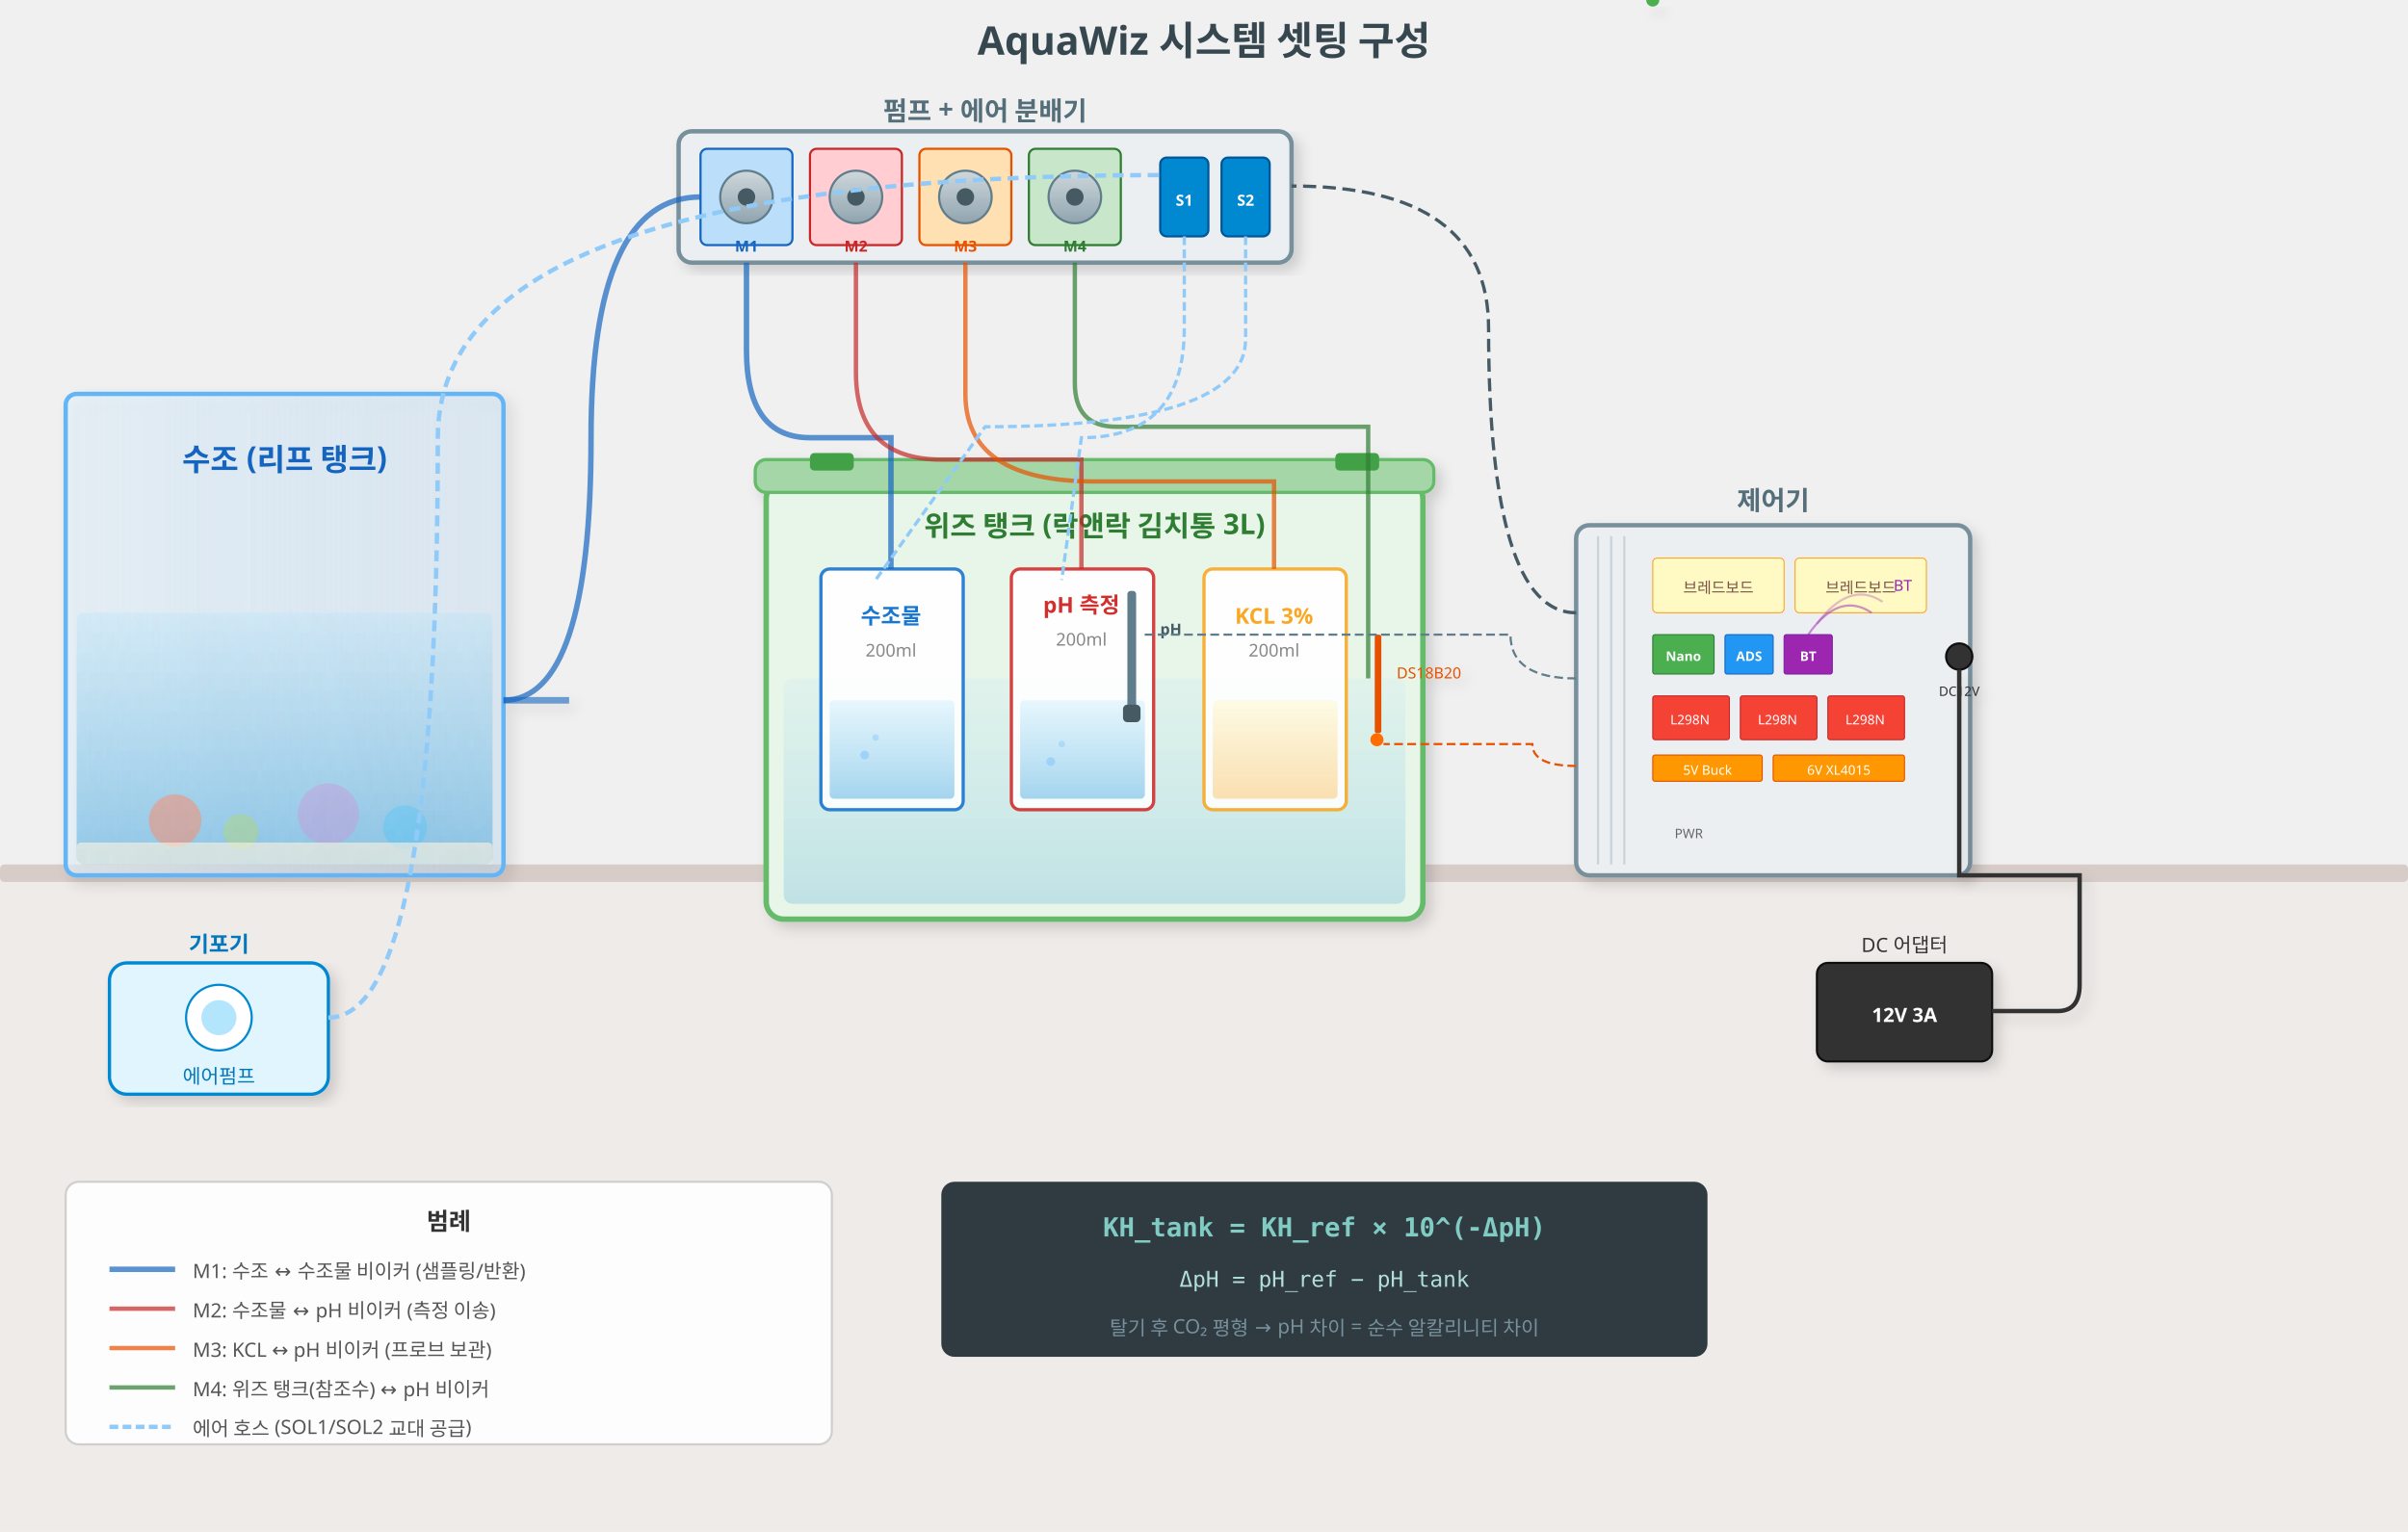
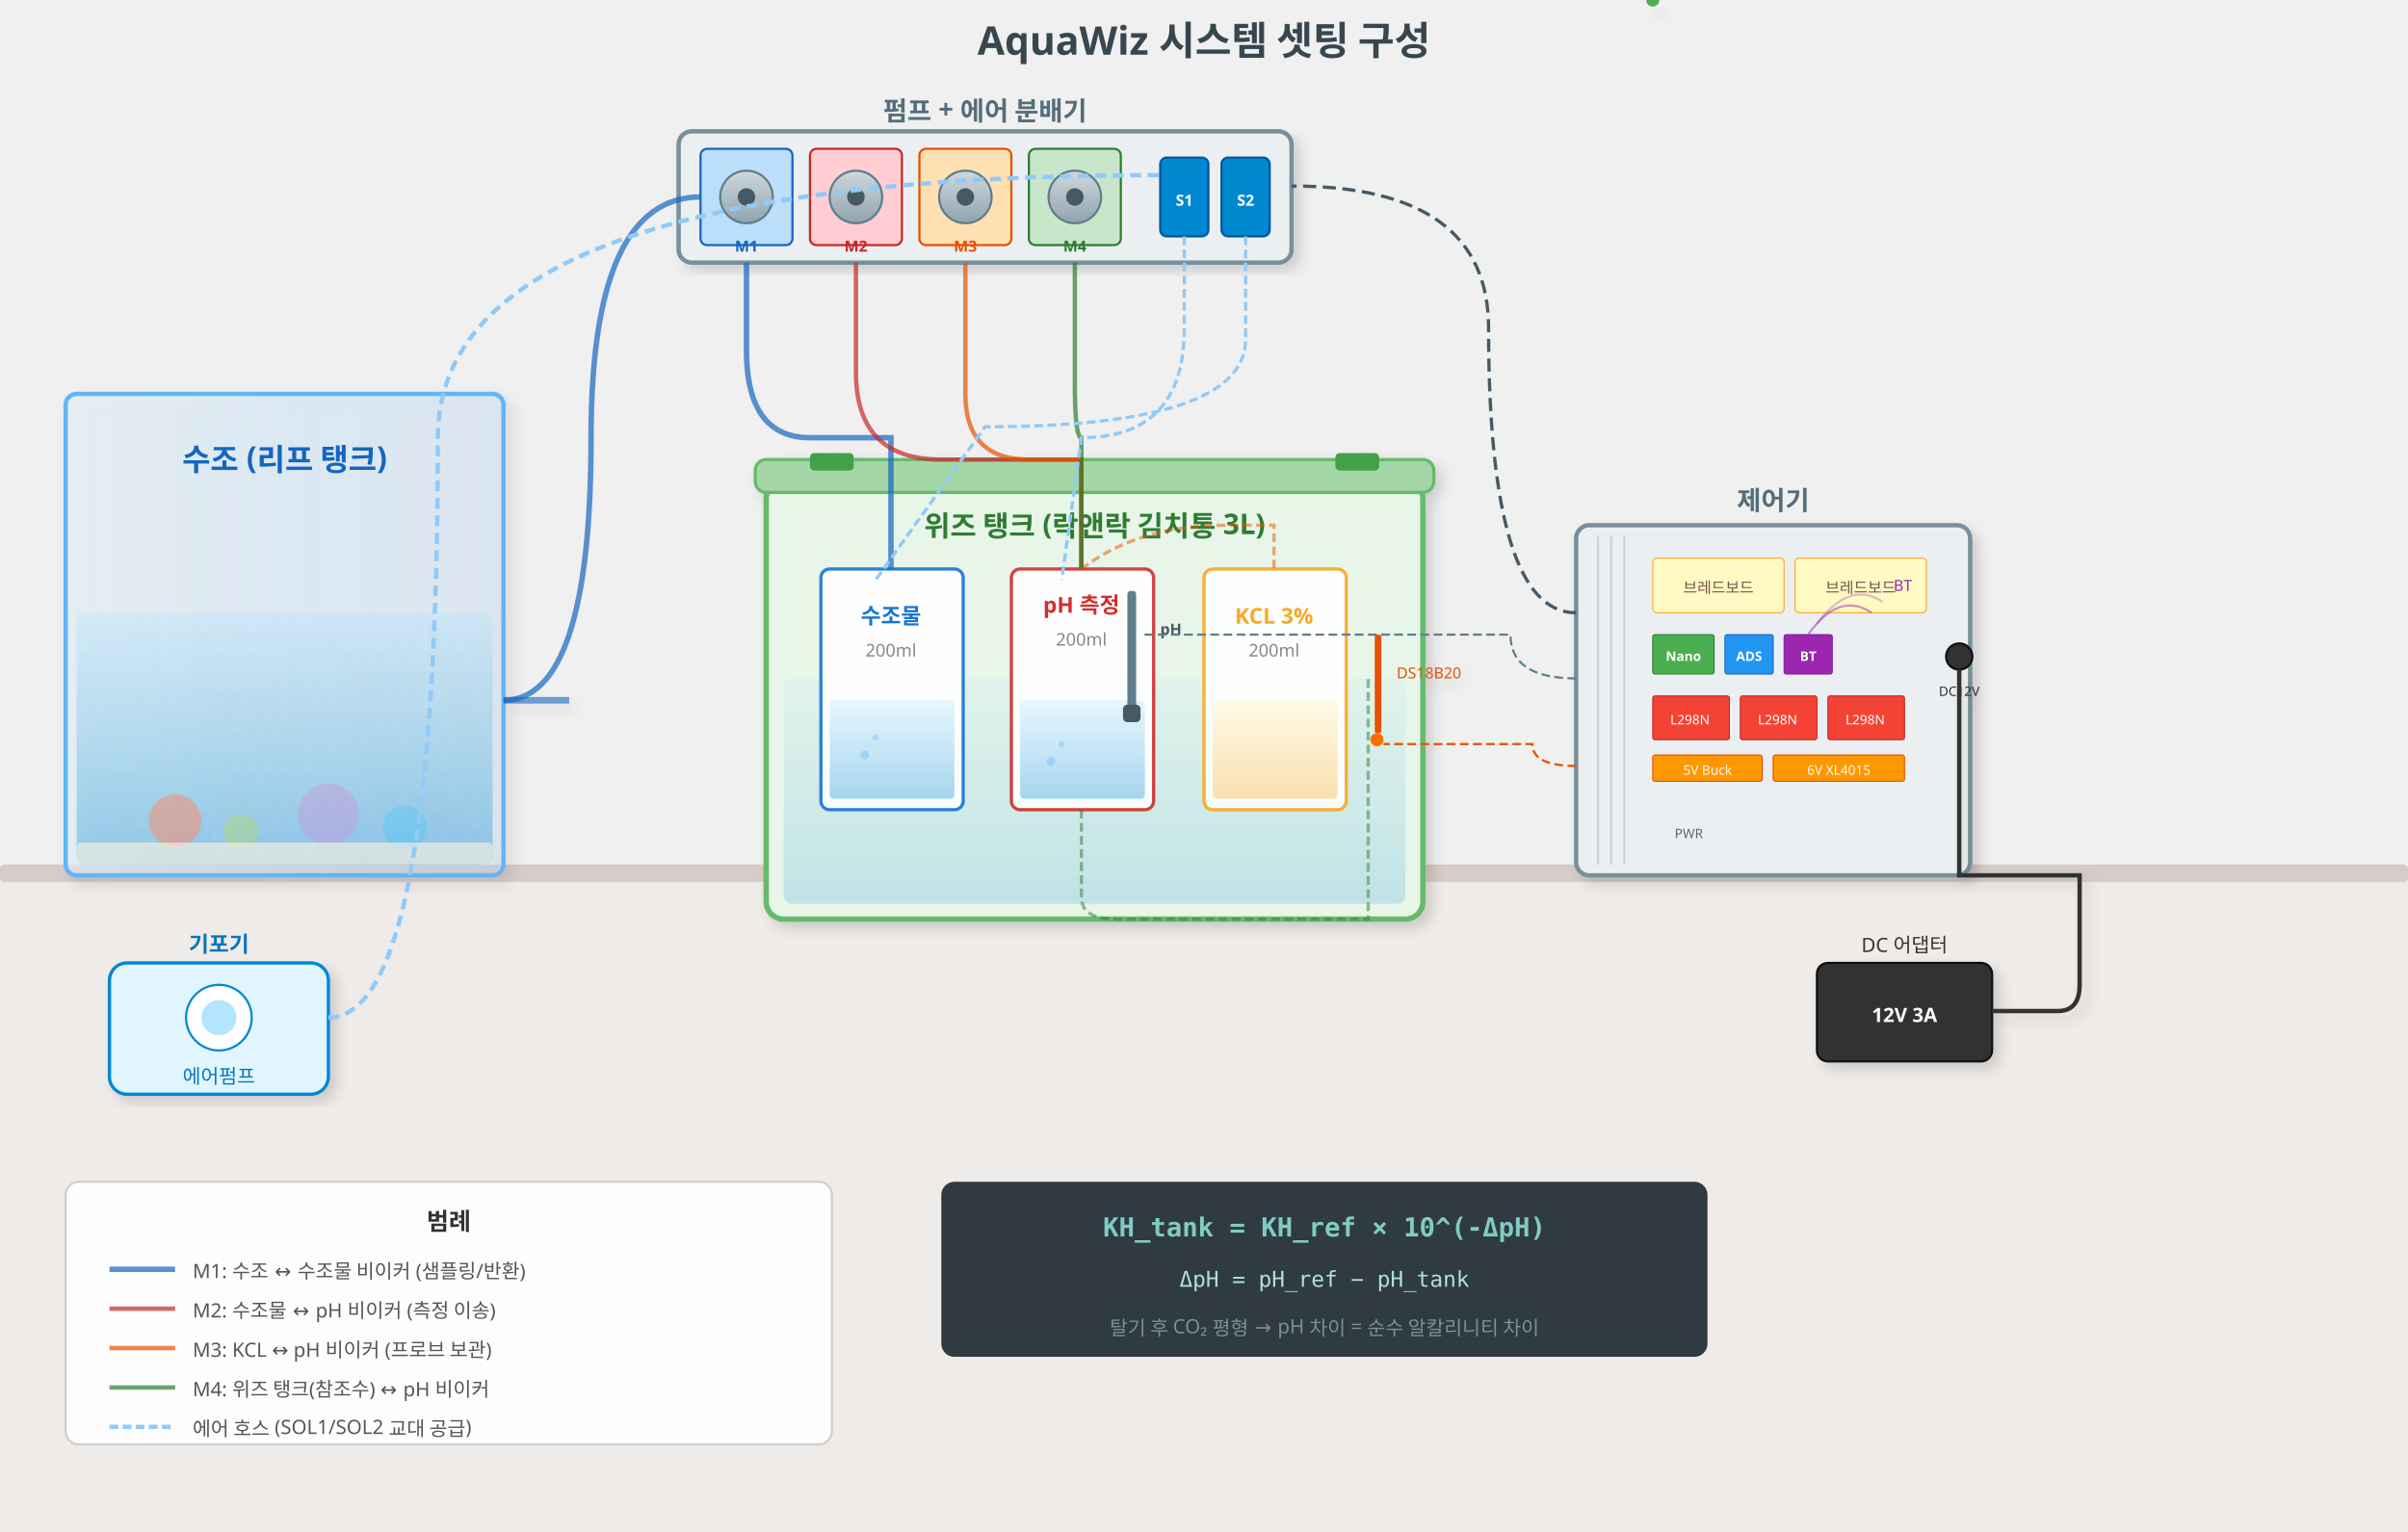
<svg xmlns="http://www.w3.org/2000/svg" viewBox="0 0 1100 700" font-family="'Malgun Gothic', 'Apple SD Gothic Neo', sans-serif" font-size="11">
  <defs>
    <linearGradient id="water-g" x1="0" y1="0" x2="0" y2="1">
      <stop offset="0%" stop-color="#B3E5FC" stop-opacity="0.3" />
      <stop offset="100%" stop-color="#0288D1" stop-opacity="0.35" />
    </linearGradient>
    <linearGradient id="glass" x1="0" y1="0" x2="1" y2="0">
      <stop offset="0%" stop-color="#E3F2FD" stop-opacity="0.6" />
      <stop offset="100%" stop-color="#BBDEFB" stop-opacity="0.3" />
    </linearGradient>
    <linearGradient id="kcl-g" x1="0" y1="0" x2="0" y2="1">
      <stop offset="0%" stop-color="#FFF9C4" stop-opacity="0.4" />
      <stop offset="100%" stop-color="#F9A825" stop-opacity="0.35" />
    </linearGradient>
    <linearGradient id="metal" x1="0" y1="0" x2="0" y2="1">
      <stop offset="0%" stop-color="#CFD8DC" />
      <stop offset="100%" stop-color="#90A4AE" />
    </linearGradient>
    <filter id="shadow" x="-5%" y="-5%" width="115%" height="115%">
      <feDropShadow dx="3" dy="3" stdDeviation="3" flood-opacity="0.15" />
    </filter>
  </defs>
  <rect x="0" y="400" width="1100" height="300" fill="#EFEBE9" rx="0" />
  <rect x="0" y="395" width="1100" height="8" fill="#D7CCC8" rx="2" />
  <text x="550" y="25" text-anchor="middle" font-size="18" font-weight="bold" fill="#37474F">AquaWiz 시스템 셋팅 구성</text>
  <g filter="url(#shadow)">
    <rect x="30" y="180" width="200" height="220" rx="5" fill="url(#glass)" stroke="#64B5F6" stroke-width="2" />
    <rect x="35" y="280" width="190" height="115" rx="3" fill="url(#water-g)" />
    <circle cx="80" cy="375" r="12" fill="#FF8A65" opacity="0.5" />
    <circle cx="110" cy="380" r="8" fill="#AED581" opacity="0.5" />
    <circle cx="150" cy="372" r="14" fill="#CE93D8" opacity="0.4" />
    <circle cx="185" cy="378" r="10" fill="#4FC3F7" opacity="0.4" />
    <rect x="35" y="385" width="190" height="10" rx="2" fill="#FFF3E0" opacity="0.6" />
    <path d="M230,320 L260,320" fill="none" stroke="#1565C0" stroke-width="3" opacity="0.6" />
  </g>
  <text x="130" y="215" text-anchor="middle" font-size="14" font-weight="bold" fill="#1565C0">수조 (리프 탱크)</text>
  <g filter="url(#shadow)">
    <rect x="350" y="220" width="300" height="200" rx="8" fill="#E8F5E9" stroke="#66BB6A" stroke-width="2.5" />
    <rect x="345" y="210" width="310" height="15" rx="5" fill="#A5D6A7" stroke="#66BB6A" stroke-width="1.5" />
    <rect x="370" y="207" width="20" height="8" rx="2" fill="#43A047" />
    <rect x="610" y="207" width="20" height="8" rx="2" fill="#43A047" />
    <rect x="358" y="310" width="284" height="103" rx="4" fill="url(#water-g)" opacity="0.5" />
    <rect x="375" y="260" width="65" height="110" rx="4" fill="white" stroke="#1976D2" stroke-width="1.5" opacity="0.9" />
    <rect x="379" y="320" width="57" height="45" rx="2" fill="url(#water-g)" />
    <text x="407" y="285" text-anchor="middle" font-size="10" font-weight="bold" fill="#1976D2">수조물</text>
    <text x="407" y="300" text-anchor="middle" font-size="8" fill="#888">200ml</text>
    <circle cx="395" cy="345" r="2" fill="#90CAF9" opacity="0.7" />
    <circle cx="400" cy="337" r="1.5" fill="#90CAF9" opacity="0.5" />
    <rect x="462" y="260" width="65" height="110" rx="4" fill="white" stroke="#D32F2F" stroke-width="1.5" opacity="0.9" />
    <rect x="466" y="320" width="57" height="45" rx="2" fill="url(#water-g)" />
    <text x="494" y="280" text-anchor="middle" font-size="10" font-weight="bold" fill="#D32F2F">pH 측정</text>
    <text x="494" y="295" text-anchor="middle" font-size="8" fill="#888">200ml</text>
    <rect x="515" y="270" width="4" height="55" rx="1.5" fill="#607D8B" />
    <rect x="513" y="322" width="8" height="8" rx="2" fill="#455A64" />
    <text x="530" y="290" font-size="7" fill="#455A64" font-weight="bold">pH</text>
    <circle cx="480" cy="348" r="2" fill="#90CAF9" opacity="0.7" />
    <circle cx="485" cy="340" r="1.5" fill="#90CAF9" opacity="0.5" />
    <rect x="550" y="260" width="65" height="110" rx="4" fill="white" stroke="#F9A825" stroke-width="1.5" opacity="0.9" />
    <rect x="554" y="320" width="57" height="45" rx="2" fill="url(#kcl-g)" />
    <text x="582" y="285" text-anchor="middle" font-size="10" font-weight="bold" fill="#F9A825">KCL 3%</text>
    <text x="582" y="300" text-anchor="middle" font-size="8" fill="#888">200ml</text>
    <rect x="628" y="290" width="3" height="45" rx="1" fill="#E65100" />
    <circle cx="629" cy="338" r="3" fill="#FF6D00" />
    <text x="638" y="310" font-size="7" fill="#E65100">DS18B20</text>
  </g>
  <text x="500" y="245" text-anchor="middle" font-size="13" font-weight="bold" fill="#2E7D32">위즈 탱크 (락앤락 김치통 3L)</text>
  <g filter="url(#shadow)">
    <rect x="310" y="60" width="280" height="60" rx="6" fill="#ECEFF1" stroke="#78909C" stroke-width="2" />
    <g>
      <rect x="320" y="68" width="42" height="44" rx="3" fill="#BBDEFB" stroke="#1565C0" stroke-width="1" />
      <circle cx="341" cy="90" r="12" fill="url(#metal)" stroke="#607D8B" stroke-width="1" />
      <circle cx="341" cy="90" r="4" fill="#455A64" />
      <text x="341" y="115" text-anchor="middle" font-size="7" fill="#1565C0" font-weight="bold">M1</text>
    </g>
    <g>
      <rect x="370" y="68" width="42" height="44" rx="3" fill="#FFCDD2" stroke="#C62828" stroke-width="1" />
      <circle cx="391" cy="90" r="12" fill="url(#metal)" stroke="#607D8B" stroke-width="1" />
      <circle cx="391" cy="90" r="4" fill="#455A64" />
      <text x="391" y="115" text-anchor="middle" font-size="7" fill="#C62828" font-weight="bold">M2</text>
    </g>
    <g>
      <rect x="420" y="68" width="42" height="44" rx="3" fill="#FFE0B2" stroke="#E65100" stroke-width="1" />
      <circle cx="441" cy="90" r="12" fill="url(#metal)" stroke="#607D8B" stroke-width="1" />
      <circle cx="441" cy="90" r="4" fill="#455A64" />
      <text x="441" y="115" text-anchor="middle" font-size="7" fill="#E65100" font-weight="bold">M3</text>
    </g>
    <g>
      <rect x="470" y="68" width="42" height="44" rx="3" fill="#C8E6C9" stroke="#2E7D32" stroke-width="1" />
      <circle cx="491" cy="90" r="12" fill="url(#metal)" stroke="#607D8B" stroke-width="1" />
      <circle cx="491" cy="90" r="4" fill="#455A64" />
      <text x="491" y="115" text-anchor="middle" font-size="7" fill="#2E7D32" font-weight="bold">M4</text>
    </g>
    <rect x="530" y="72" width="22" height="36" rx="3" fill="#0288D1" stroke="#01579B" stroke-width="1" />
    <text x="541" y="94" text-anchor="middle" font-size="7" fill="white" font-weight="bold">S1</text>
    <rect x="558" y="72" width="22" height="36" rx="3" fill="#0288D1" stroke="#01579B" stroke-width="1" />
    <text x="569" y="94" text-anchor="middle" font-size="7" fill="white" font-weight="bold">S2</text>
  </g>
  <text x="450" y="55" text-anchor="middle" font-size="12" font-weight="bold" fill="#546E7A">펌프 + 에어 분배기</text>
  <g filter="url(#shadow)">
    <rect x="720" y="240" width="180" height="160" rx="6" fill="#ECEFF1" stroke="#78909C" stroke-width="2" />
    <g opacity="0.3">
      <line x1="730" y1="245" x2="730" y2="395" stroke="#78909C" stroke-width="1" />
      <line x1="736" y1="245" x2="736" y2="395" stroke="#78909C" stroke-width="1" />
      <line x1="742" y1="245" x2="742" y2="395" stroke="#78909C" stroke-width="1" />
    </g>
    <rect x="755" y="255" width="60" height="25" rx="2" fill="#FFF9C4" stroke="#F9A825" stroke-width="0.5" />
    <text x="785" y="271" text-anchor="middle" font-size="7" fill="#795548">브레드보드</text>
    <rect x="820" y="255" width="60" height="25" rx="2" fill="#FFF9C4" stroke="#F9A825" stroke-width="0.5" />
    <text x="850" y="271" text-anchor="middle" font-size="7" fill="#795548">브레드보드</text>
    <rect x="755" y="290" width="28" height="18" rx="1" fill="#4CAF50" stroke="#2E7D32" stroke-width="0.5" />
    <text x="769" y="302" text-anchor="middle" font-size="6" fill="white" font-weight="bold">Nano</text>
    <rect x="788" y="290" width="22" height="18" rx="1" fill="#2196F3" stroke="#1565C0" stroke-width="0.5" />
    <text x="799" y="302" text-anchor="middle" font-size="6" fill="white" font-weight="bold">ADS</text>
    <rect x="815" y="290" width="22" height="18" rx="1" fill="#9C27B0" stroke="#7B1FA2" stroke-width="0.5" />
    <text x="826" y="302" text-anchor="middle" font-size="6" fill="white" font-weight="bold">BT</text>
    <rect x="755" y="318" width="35" height="20" rx="1" fill="#F44336" stroke="#C62828" stroke-width="0.5" />
    <text x="772" y="331" text-anchor="middle" font-size="6" fill="white">L298N</text>
    <rect x="795" y="318" width="35" height="20" rx="1" fill="#F44336" stroke="#C62828" stroke-width="0.5" />
    <text x="812" y="331" text-anchor="middle" font-size="6" fill="white">L298N</text>
    <rect x="835" y="318" width="35" height="20" rx="1" fill="#F44336" stroke="#C62828" stroke-width="0.5" />
    <text x="852" y="331" text-anchor="middle" font-size="6" fill="white">L298N</text>
    <rect x="755" y="345" width="50" height="12" rx="1" fill="#FF9800" stroke="#E65100" stroke-width="0.5" />
    <text x="780" y="354" text-anchor="middle" font-size="6" fill="white">5V Buck</text>
    <rect x="810" y="345" width="60" height="12" rx="1" fill="#FF9800" stroke="#E65100" stroke-width="0.5" />
    <text x="840" y="354" text-anchor="middle" font-size="6" fill="white">6V XL4015</text>
    <circle cx="895" cy="300" r="6" fill="#333" stroke="#111" stroke-width="1" />
    <text x="895" y="318" text-anchor="middle" font-size="6" fill="#333">DC12V</text>
    <circle cx="755" y="380" r="3" fill="#4CAF50" />
    <text x="765" y="383" font-size="6" fill="#666">PWR</text>
  </g>
  <text x="810" y="233" text-anchor="middle" font-size="12" font-weight="bold" fill="#546E7A">제어기</text>
  <g filter="url(#shadow)">
    <rect x="50" y="440" width="100" height="60" rx="8" fill="#E1F5FE" stroke="#0288D1" stroke-width="1.5" />
    <circle cx="100" cy="465" r="15" fill="white" stroke="#0288D1" stroke-width="1" />
    <circle cx="100" cy="465" r="8" fill="#B3E5FC" />
    <text x="100" y="495" text-anchor="middle" font-size="9" fill="#0277BD">에어펌프</text>
  </g>
  <text x="100" y="435" text-anchor="middle" font-size="10" font-weight="bold" fill="#0277BD">기포기</text>
  <g filter="url(#shadow)">
    <rect x="830" y="440" width="80" height="45" rx="5" fill="#333" stroke="#111" stroke-width="1" />
    <text x="870" y="467" text-anchor="middle" font-size="9" fill="white" font-weight="bold">12V 3A</text>
    <path d="M910,462 L940,462 Q950,462 950,450 L950,400 L895,400 L895,306" fill="none" stroke="#333" stroke-width="2" />
  </g>
  <text x="870" y="435" text-anchor="middle" font-size="9" fill="#333">DC 어댑터</text>
  <path d="M230,320 Q270,320 270,200 Q270,90 320,90" fill="none" stroke="#1565C0" stroke-width="2.5" opacity="0.7" />
  <path d="M341,120 L341,160 Q341,200 370,200 L407,200 L407,260" fill="none" stroke="#1565C0" stroke-width="2.5" opacity="0.7" />
  <path d="M391,120 L391,170 Q391,210 430,210 L494,210 L494,260" fill="none" stroke="#C62828" stroke-width="2" opacity="0.7" />
-   <path d="M441,120 L441,180 Q441,220 500,220 L582,220 L582,260" fill="none" stroke="#E65100" stroke-width="2" opacity="0.7" />
-   <path d="M491,120 L491,175 Q491,195 510,195 L625,195 L625,310" fill="none" stroke="#2E7D32" stroke-width="2" opacity="0.7" />
+   <path d="M441,120 L441,180 Q441,210 470,210 L494,210 L494,260" fill="none" stroke="#E65100" stroke-width="2" opacity="0.7" />
+   <path d="M494,260 Q520,240 560,240 L582,240 L582,260" fill="none" stroke="#E65100" stroke-width="1.5" stroke-dasharray="4,2" opacity="0.5" />
+   <path d="M491,120 L491,175 Q491,200 494,200 L494,260" fill="none" stroke="#2E7D32" stroke-width="2" opacity="0.7" />
+   <path d="M494,370 L494,410 Q494,420 510,420 L625,420 L625,310" fill="none" stroke="#2E7D32" stroke-width="1.5" stroke-dasharray="4,2" opacity="0.5" />
  <path d="M150,465 Q200,465 200,200 Q200,80 530,80" fill="none" stroke="#90CAF9" stroke-width="2" stroke-dasharray="5,3" />
  <path d="M541,108 L541,150 Q541,200 494,200 L485,265" fill="none" stroke="#90CAF9" stroke-width="1.5" stroke-dasharray="4,2" />
  <path d="M569,108 L569,155 Q569,195 450,195 L400,265" fill="none" stroke="#90CAF9" stroke-width="1.5" stroke-dasharray="4,2" />
  <path d="M720,280 Q680,280 680,150 Q680,85 590,85" fill="none" stroke="#455A64" stroke-width="1.5" stroke-dasharray="6,3" />
  <path d="M720,350 Q700,350 700,340 L640,340 L632,340" fill="none" stroke="#E65100" stroke-width="1" stroke-dasharray="4,2" />
  <path d="M720,310 Q690,310 690,290 L530,290 L522,290" fill="none" stroke="#607D8B" stroke-width="1" stroke-dasharray="4,2" />
  <path d="M826,290 Q840,270 855,280" fill="none" stroke="#9C27B0" stroke-width="1" opacity="0.5" />
  <path d="M830,285 Q845,265 860,275" fill="none" stroke="#9C27B0" stroke-width="1" opacity="0.3" />
  <text x="865" y="270" font-size="7" fill="#9C27B0">BT</text>
  <rect x="30" y="540" width="350" height="120" rx="6" fill="white" stroke="#CCC" stroke-width="1" opacity="0.9" />
  <text x="205" y="562" text-anchor="middle" font-size="11" font-weight="bold" fill="#333">범례</text>
  <line x1="50" y1="580" x2="80" y2="580" stroke="#1565C0" stroke-width="2.5" opacity="0.7" />
  <text x="88" y="584" font-size="9" fill="#555">M1: 수조 ↔ 수조물 비이커 (샘플링/반환)</text>
  <line x1="50" y1="598" x2="80" y2="598" stroke="#C62828" stroke-width="2" opacity="0.7" />
  <text x="88" y="602" font-size="9" fill="#555">M2: 수조물 ↔ pH 비이커 (측정 이송)</text>
  <line x1="50" y1="616" x2="80" y2="616" stroke="#E65100" stroke-width="2" opacity="0.7" />
  <text x="88" y="620" font-size="9" fill="#555">M3: KCL ↔ pH 비이커 (프로브 보관)</text>
  <line x1="50" y1="634" x2="80" y2="634" stroke="#2E7D32" stroke-width="2" opacity="0.7" />
  <text x="88" y="638" font-size="9" fill="#555">M4: 위즈 탱크(참조수) ↔ pH 비이커</text>
  <line x1="50" y1="652" x2="80" y2="652" stroke="#90CAF9" stroke-width="2" stroke-dasharray="4,2" />
  <text x="88" y="656" font-size="9" fill="#555">에어 호스 (SOL1/SOL2 교대 공급)</text>
  <rect x="430" y="540" width="350" height="80" rx="6" fill="#263238" opacity="0.95" />
  <text x="605" y="565" text-anchor="middle" font-size="12" fill="#80CBC4" font-weight="bold" font-family="monospace">KH_tank = KH_ref × 10^(-ΔpH)</text>
  <text x="605" y="588" text-anchor="middle" font-size="10" fill="#B2DFDB" font-family="monospace">ΔpH = pH_ref − pH_tank</text>
  <text x="605" y="610" text-anchor="middle" font-size="9" fill="#78909C">탈기 후 CO₂ 평형 → pH 차이 = 순수 알칼리니티 차이</text>
</svg>
